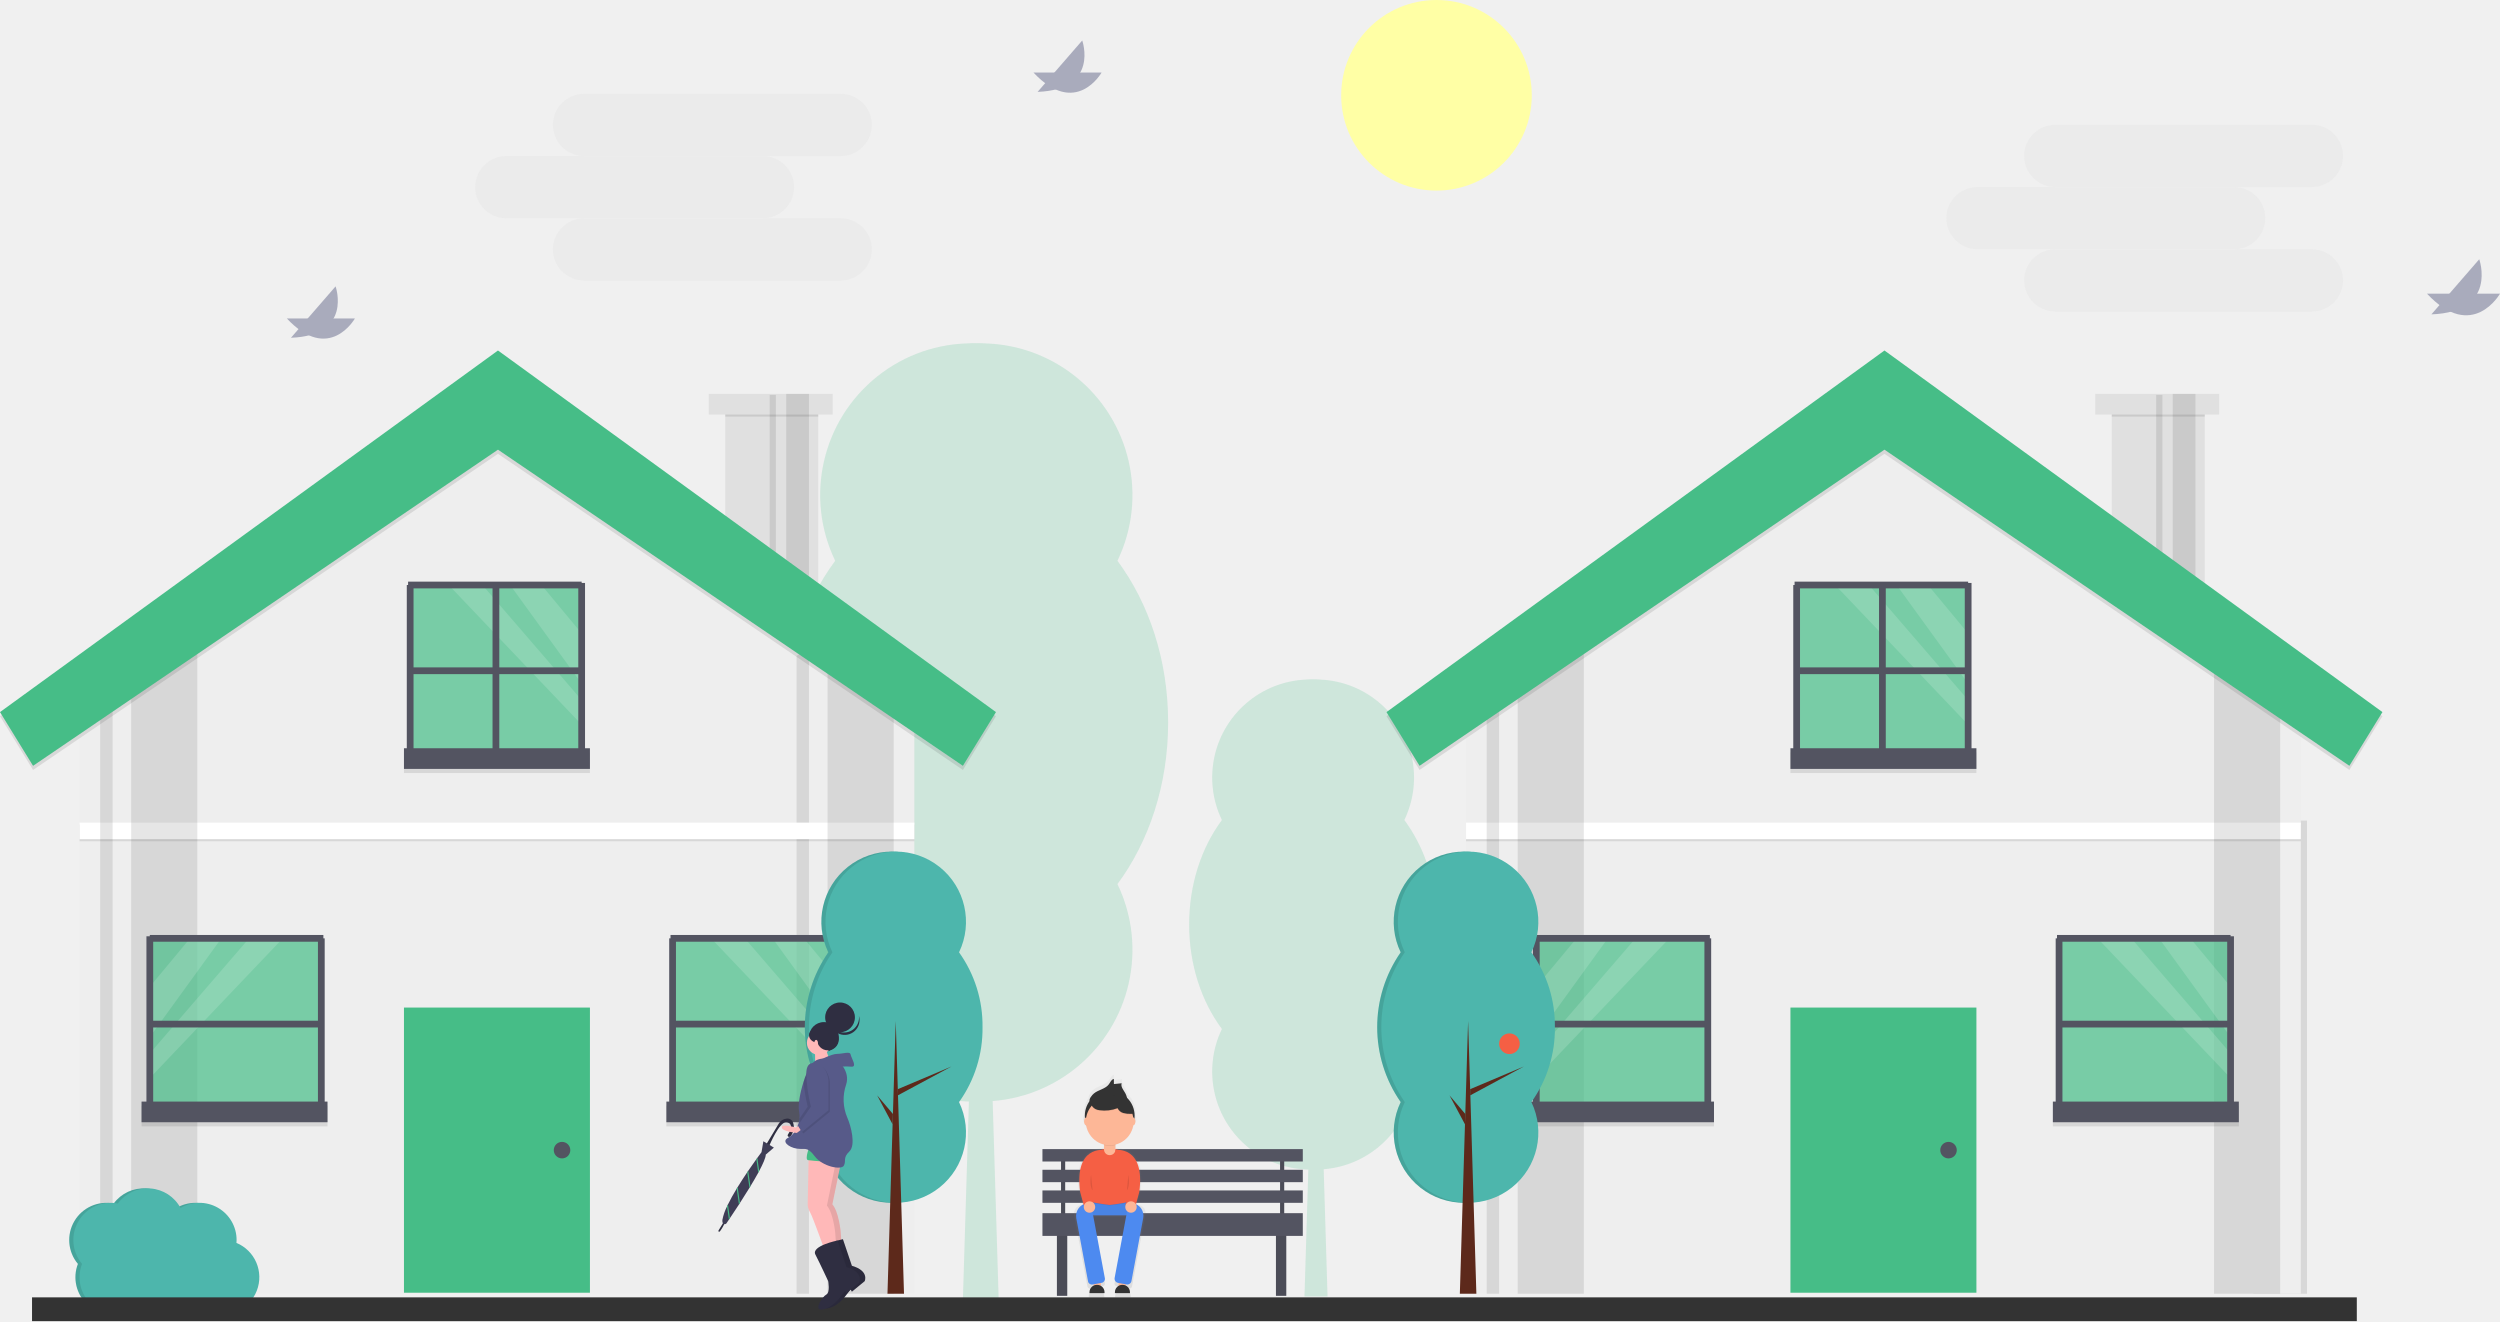
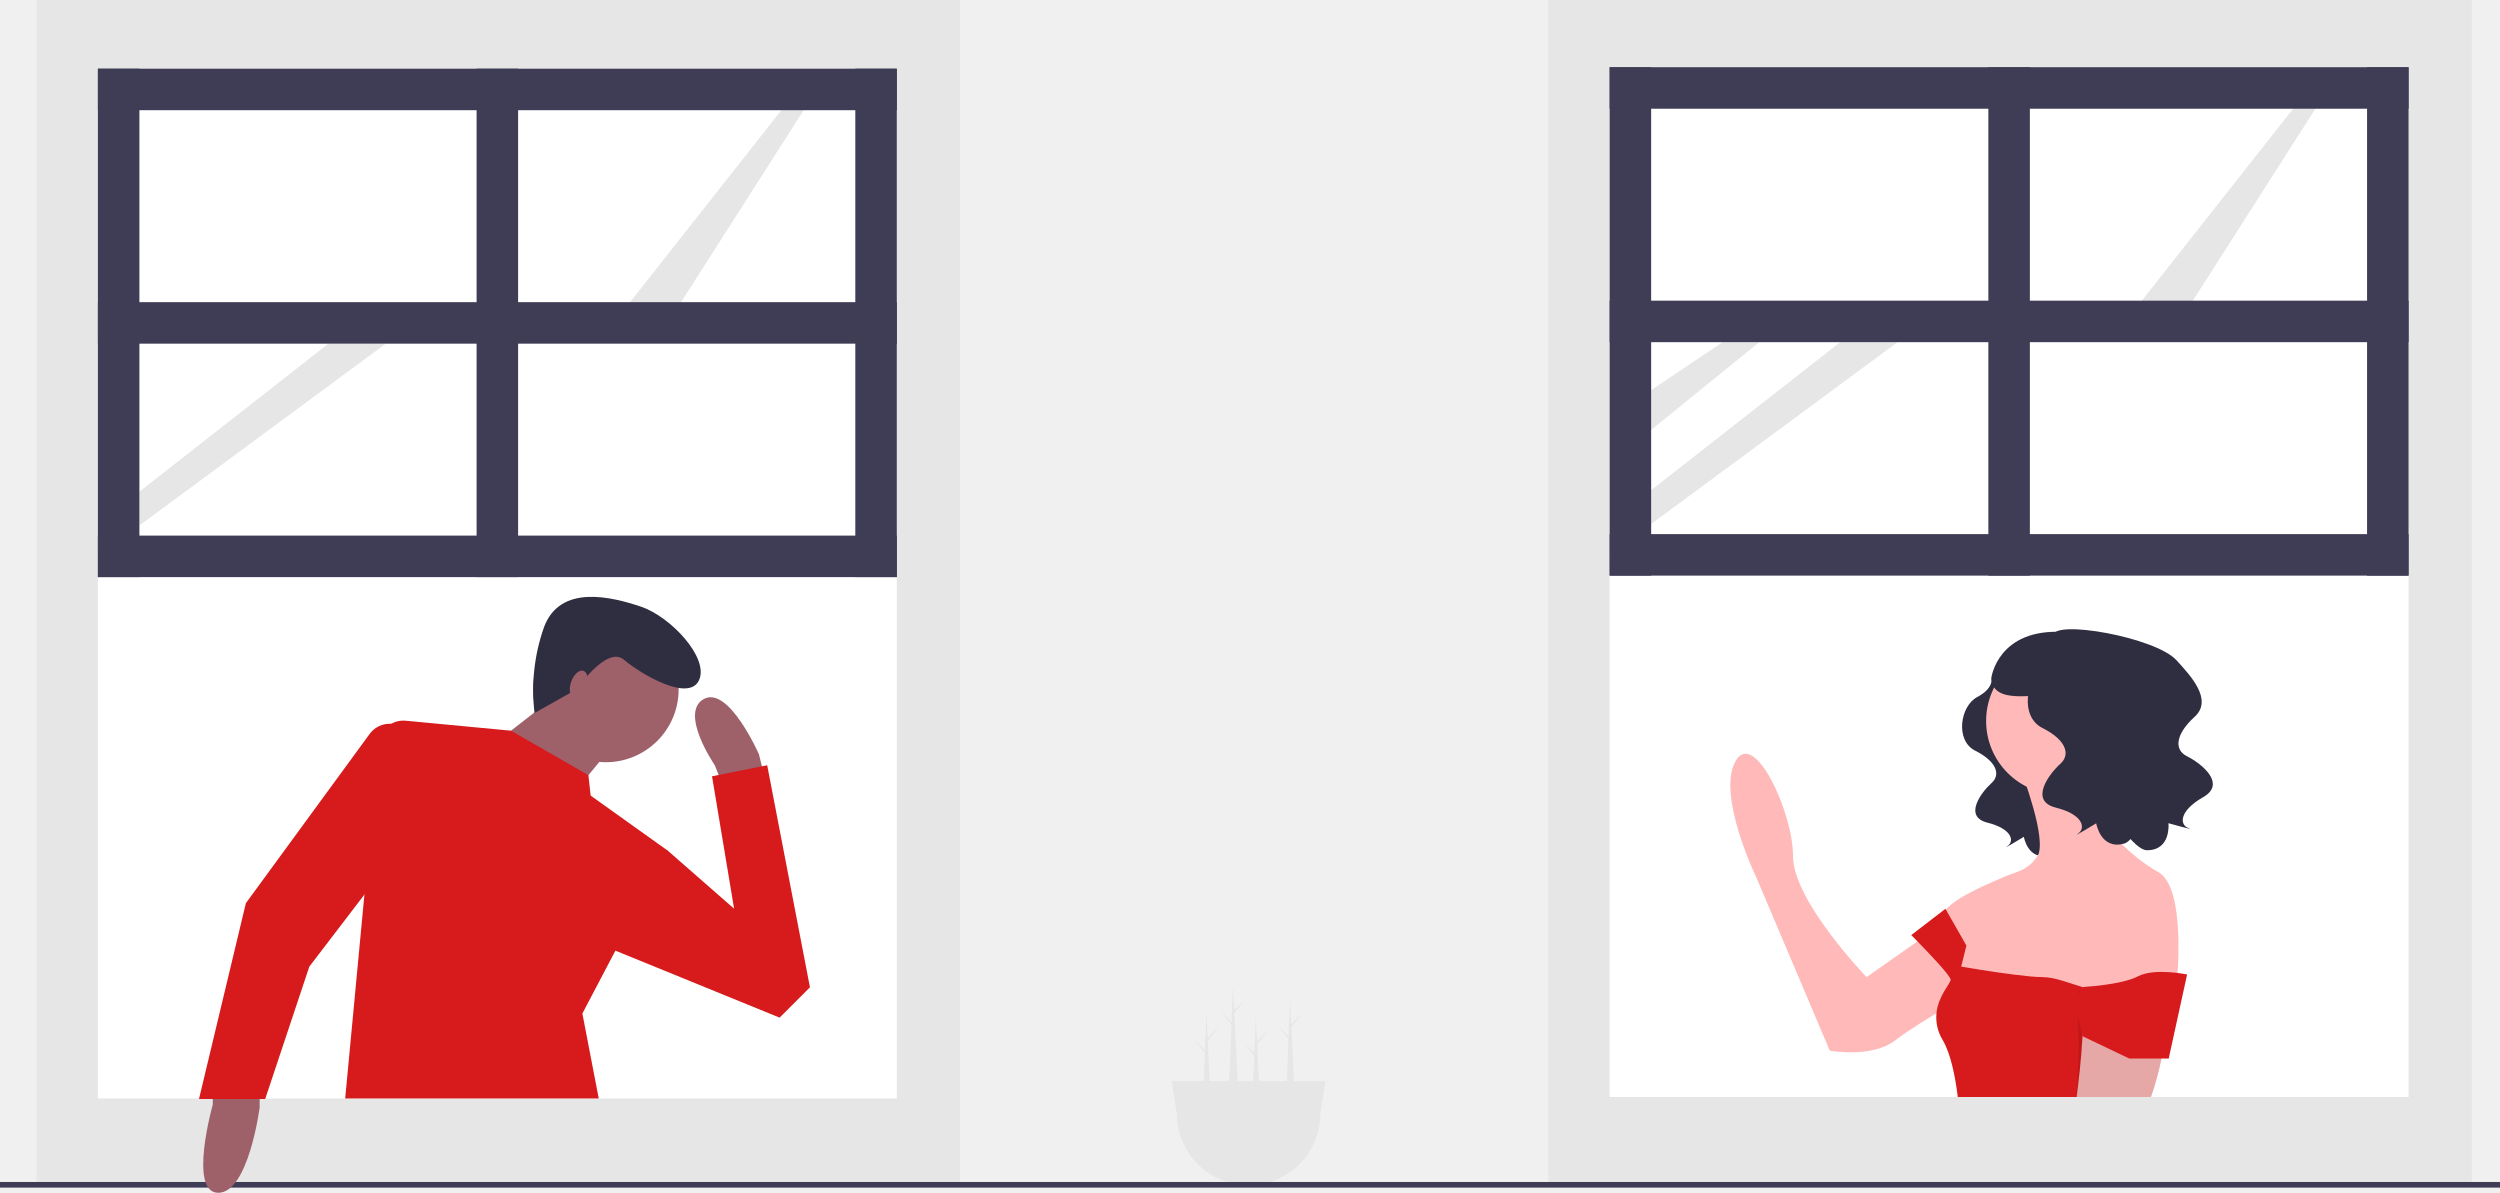
- <svg xmlns="http://www.w3.org/2000/svg" id="bb76200d-cd07-483e-a421-0f3a49134860" data-name="Layer 1" width="740.856" height="391.51" viewBox="0 0 740.856 391.51">
-   <defs>
-     <linearGradient id="fd7346e0-ec75-4521-bfef-a70f45a1cb66" x1="558.452" y1="638.71" x2="558.452" y2="572.731" gradientUnits="userSpaceOnUse">
-       <stop offset="0" stop-color="gray" stop-opacity="0.25" />
-       <stop offset="0.535" stop-color="gray" stop-opacity="0.12" />
-       <stop offset="1" stop-color="gray" stop-opacity="0.1" />
-     </linearGradient>
-   </defs>
-   <g opacity="0.2">
-     <path d="M573.098,468.331c0-18.533-5.712-35.373-15.023-47.903a44.946,44.946,0,1,0-80.997,0c-9.311,12.53-15.023,29.37-15.023,47.903s5.712,35.373,15.023,47.903a44.946,44.946,0,1,0,80.997,0C567.386,503.704,573.098,486.864,573.098,468.331Z" transform="translate(-229.5718 -254.245)" fill="#46bd87" />
-     <path d="M573.098,468.331c0-18.533-5.712-35.373-15.023-47.903a44.946,44.946,0,1,0-80.997,0c-9.311,12.53-15.023,29.37-15.023,47.903s5.712,35.373,15.023,47.903a44.946,44.946,0,1,0,80.997,0C567.386,503.704,573.098,486.864,573.098,468.331Z" transform="translate(-229.5718 -254.245)" fill="#46bd87" opacity="0.1" />
-     <path d="M575.742,468.331c0-18.533-5.712-35.373-15.023-47.903a44.946,44.946,0,1,0-80.997,0c-9.311,12.53-15.023,29.37-15.023,47.903s5.712,35.373,15.023,47.903a44.946,44.946,0,1,0,80.997,0C570.03,503.704,575.742,486.864,575.742,468.331Z" transform="translate(-229.5718 -254.245)" fill="#46bd87" />
-     <polygon points="295.936 384.618 285.361 384.618 290.649 210.12 295.936 384.618" fill="#46bd87" />
-     <polygon points="291.97 253.731 326.341 239.203 291.97 257.71 291.97 253.731" fill="#46bd87" />
-     <polygon points="288.846 269.608 278.751 257.71 288.646 276.218 288.846 269.608" fill="#46bd87" />
-   </g>
-   <g opacity="0.2">
-     <path d="M653.739,528.216c0-11.978-3.692-22.863-9.71-30.961a29.05,29.05,0,1,0-52.351,0c-6.018,8.099-9.71,18.983-9.71,30.961s3.692,22.862,9.71,30.961a29.05,29.05,0,1,0,52.351,0C650.047,551.078,653.739,540.194,653.739,528.216Z" transform="translate(-229.5718 -254.245)" fill="#46bd87" />
-     <path d="M653.739,528.216c0-11.978-3.692-22.863-9.71-30.961a29.05,29.05,0,1,0-52.351,0c-6.018,8.099-9.71,18.983-9.71,30.961s3.692,22.862,9.71,30.961a29.05,29.05,0,1,0,52.351,0C650.047,551.078,653.739,540.194,653.739,528.216Z" transform="translate(-229.5718 -254.245)" fill="#46bd87" opacity="0.1" />
-     <path d="M655.448,528.216c0-11.978-3.692-22.863-9.71-30.961a29.05,29.05,0,1,0-52.351,0c-6.018,8.099-9.71,18.983-9.71,30.961s3.692,22.862,9.71,30.961a29.05,29.05,0,1,0,52.351,0C651.756,551.078,655.448,540.194,655.448,528.216Z" transform="translate(-229.5718 -254.245)" fill="#46bd87" />
-     <polygon points="393.409 384.19 386.573 384.19 389.991 271.407 393.409 384.19" fill="#46bd87" />
-     <polygon points="390.845 299.595 413.06 290.205 390.845 302.166 390.845 299.595" fill="#46bd87" />
-     <polygon points="388.826 309.856 382.301 302.166 388.696 314.128 388.826 309.856" fill="#46bd87" />
-   </g>
-   <rect x="314.432" y="341.754" width="1.225" height="18.37" fill="#535461" />
-   <rect x="313.208" y="362.574" width="3.062" height="21.432" fill="#535461" />
-   <rect x="378.115" y="362.574" width="3.062" height="21.432" fill="#535461" />
-   <rect x="313.208" y="362.574" width="3.062" height="21.432" opacity="0.1" />
-   <rect x="378.115" y="362.574" width="3.062" height="21.432" opacity="0.1" />
-   <rect x="608.911" y="595.999" width="1.225" height="18.37" transform="translate(989.475 956.1237) rotate(-180)" fill="#535461" />
-   <rect x="314.432" y="341.754" width="1.225" height="18.37" opacity="0.1" />
-   <rect x="608.911" y="595.999" width="1.225" height="18.37" transform="translate(989.475 956.1237) rotate(-180)" opacity="0.1" />
-   <rect x="308.921" y="340.53" width="77.154" height="3.674" fill="#535461" />
-   <rect x="308.921" y="346.653" width="77.154" height="3.674" fill="#535461" />
-   <rect x="308.921" y="352.776" width="77.154" height="3.674" fill="#535461" />
-   <rect x="308.921" y="359.512" width="77.154" height="6.736" fill="#535461" />
-   <rect x="214.928" y="119.784" width="27.555" height="53.273" fill="#e0e0e0" />
-   <polygon points="270.957 201.531 270.957 383.393 23.575 383.393 23.575 201.531 44.394 188.733 63.989 176.682 147.572 125.295 270.957 201.531" fill="#eee" />
-   <polygon points="239.728 383.393 239.728 192.119 236.054 194.378 236.054 383.393 239.728 383.393" opacity="0.1" />
-   <rect x="119.711" y="298.585" width="55.11" height="84.502" fill="#46bd87" />
-   <circle cx="166.554" cy="340.836" r="2.449" fill="#535461" />
-   <rect x="214.928" y="120.397" width="27.555" height="3.062" opacity="0.1" />
-   <rect x="210.03" y="116.723" width="36.74" height="6.123" fill="#e0e0e0" />
-   <rect x="23.575" y="244.394" width="247.382" height="4.899" opacity="0.1" />
-   <rect x="23.575" y="243.781" width="247.382" height="4.899" fill="#fff" />
-   <rect x="232.992" y="116.723" width="6.736" height="56.334" opacity="0.1" />
-   <rect x="228.093" y="117.029" width="1.837" height="56.334" opacity="0.1" />
-   <polygon points="264.833 194.183 264.833 383.393 245.239 383.393 245.239 188.733 264.833 194.183" opacity="0.1" />
-   <polygon points="58.478 176.682 58.478 383.393 38.883 383.393 38.883 188.733 58.478 176.682" opacity="0.1" />
-   <polygon points="33.372 383.393 33.372 192.119 29.698 194.378 29.698 383.393 33.372 383.393" opacity="0.1" />
-   <polygon points="147.572 105.088 0 212.246 9.797 228.167 147.572 134.48 285.346 228.167 295.144 212.246 147.572 105.088" opacity="0.1" />
-   <polygon points="147.572 103.864 0 211.022 9.797 226.942 147.572 133.256 285.346 226.942 295.144 211.022 147.572 103.864" fill="#46bd87" />
-   <rect x="44.088" y="277.766" width="51.436" height="51.436" fill="#46bd87" opacity="0.7" />
-   <rect x="41.945" y="327.671" width="55.11" height="6.123" opacity="0.1" />
-   <rect x="41.945" y="326.446" width="55.11" height="6.123" fill="#535461" />
-   <polygon points="65.593 278.072 44.394 307.323 44.394 292.419 56.31 278.072 65.593 278.072" fill="#fff" opacity="0.15" />
-   <polygon points="83.804 278.072 44.394 319.478 44.394 312.173 73.804 278.072 83.804 278.072" fill="#fff" opacity="0.15" />
-   <line x1="44.088" y1="303.484" x2="95.524" y2="303.484" fill="none" stroke="#535461" stroke-miterlimit="10" stroke-width="2" />
-   <line x1="44.394" y1="278.072" x2="95.83" y2="278.072" fill="none" stroke="#535461" stroke-miterlimit="10" stroke-width="2" />
-   <line x1="95.218" y1="278.072" x2="95.218" y2="329.508" fill="none" stroke="#535461" stroke-miterlimit="10" stroke-width="2" />
-   <line x1="44.394" y1="277.46" x2="44.394" y2="328.895" fill="none" stroke="#535461" stroke-miterlimit="10" stroke-width="2" />
-   <rect x="428.579" y="532.011" width="51.436" height="51.436" transform="translate(679.023 861.2124) rotate(-180)" fill="#46bd87" opacity="0.7" />
-   <rect x="427.049" y="581.916" width="55.11" height="6.123" transform="translate(679.6353 915.7099) rotate(-180)" opacity="0.1" />
-   <rect x="427.049" y="580.691" width="55.11" height="6.123" transform="translate(679.6353 913.2606) rotate(-180)" fill="#535461" />
-   <polygon points="228.938 278.072 250.137 307.323 250.137 292.419 238.221 278.072 228.938 278.072" fill="#fff" opacity="0.15" />
-   <polygon points="210.728 278.072 250.137 319.478 250.137 312.173 220.727 278.072 210.728 278.072" fill="#fff" opacity="0.15" />
-   <line x1="250.444" y1="303.484" x2="199.008" y2="303.484" fill="none" stroke="#535461" stroke-miterlimit="10" stroke-width="2" />
-   <line x1="250.137" y1="278.072" x2="198.702" y2="278.072" fill="none" stroke="#535461" stroke-miterlimit="10" stroke-width="2" />
-   <line x1="199.314" y1="278.072" x2="199.314" y2="329.508" fill="none" stroke="#535461" stroke-miterlimit="10" stroke-width="2" />
-   <line x1="250.137" y1="277.46" x2="250.137" y2="328.895" fill="none" stroke="#535461" stroke-miterlimit="10" stroke-width="2" />
-   <rect x="350.813" y="427.302" width="51.436" height="51.436" transform="translate(523.4908 651.7951) rotate(-180)" fill="#46bd87" opacity="0.7" />
-   <rect x="349.283" y="477.207" width="55.11" height="6.123" transform="translate(524.1032 706.2926) rotate(-180)" opacity="0.1" />
-   <rect x="349.283" y="475.982" width="55.11" height="6.123" transform="translate(524.1032 703.8432) rotate(-180)" fill="#535461" />
-   <polygon points="151.172 173.363 172.371 202.614 172.371 187.71 160.455 173.363 151.172 173.363" fill="#fff" opacity="0.15" />
-   <polygon points="132.962 173.363 172.371 214.769 172.371 207.464 142.961 173.363 132.962 173.363" fill="#fff" opacity="0.15" />
-   <line x1="172.677" y1="198.775" x2="121.242" y2="198.775" fill="none" stroke="#535461" stroke-miterlimit="10" stroke-width="2" />
-   <line x1="172.371" y1="173.363" x2="120.935" y2="173.363" fill="none" stroke="#535461" stroke-miterlimit="10" stroke-width="2" />
-   <line x1="146.96" y1="173.057" x2="146.96" y2="224.493" fill="none" stroke="#535461" stroke-miterlimit="10" stroke-width="2" />
-   <line x1="121.548" y1="173.363" x2="121.548" y2="224.799" fill="none" stroke="#535461" stroke-miterlimit="10" stroke-width="2" />
-   <line x1="172.371" y1="172.751" x2="172.371" y2="224.187" fill="none" stroke="#535461" stroke-miterlimit="10" stroke-width="2" />
-   <rect x="667.747" y="243.169" width="15.921" height="140.224" opacity="0.1" />
-   <rect x="625.803" y="119.784" width="27.555" height="53.273" fill="#e0e0e0" />
-   <polygon points="681.831 201.531 681.831 383.393 434.449 383.393 434.449 201.531 455.268 188.733 474.863 176.682 558.446 125.295 681.831 201.531" fill="#eee" />
-   <rect x="530.585" y="298.585" width="55.11" height="84.502" fill="#46bd87" />
-   <circle cx="577.429" cy="340.836" r="2.449" fill="#535461" />
-   <rect x="625.803" y="120.397" width="27.555" height="3.062" opacity="0.1" />
-   <rect x="620.904" y="116.723" width="36.74" height="6.123" fill="#e0e0e0" />
-   <rect x="434.449" y="244.394" width="247.382" height="4.899" opacity="0.1" />
-   <rect x="434.449" y="243.781" width="247.382" height="4.899" fill="#fff" />
-   <rect x="643.866" y="116.723" width="6.736" height="56.334" opacity="0.1" />
-   <rect x="638.968" y="117.029" width="1.837" height="56.334" opacity="0.1" />
-   <polygon points="675.708 194.183 675.708 383.393 656.113 383.393 656.113 188.733 675.708 194.183" opacity="0.1" />
-   <polygon points="469.352 176.682 469.352 383.393 449.757 383.393 449.757 188.733 469.352 176.682" opacity="0.1" />
-   <polygon points="444.246 383.393 444.246 192.119 440.572 194.378 440.572 383.393 444.246 383.393" opacity="0.1" />
-   <polygon points="558.446 105.088 410.874 212.246 420.672 228.167 558.446 134.48 696.221 228.167 706.018 212.246 558.446 105.088" opacity="0.1" />
-   <polygon points="558.446 103.864 410.874 211.022 420.672 226.942 558.446 133.256 696.221 226.942 706.018 211.022 558.446 103.864" fill="#46bd87" />
-   <rect x="454.962" y="277.766" width="51.436" height="51.436" fill="#46bd87" opacity="0.7" />
-   <rect x="452.819" y="327.671" width="55.11" height="6.123" opacity="0.1" />
-   <rect x="452.819" y="326.446" width="55.11" height="6.123" fill="#535461" />
-   <polygon points="476.467 278.072 455.268 307.323 455.268 292.419 467.184 278.072 476.467 278.072" fill="#fff" opacity="0.15" />
-   <polygon points="494.678 278.072 455.268 319.478 455.268 312.173 484.679 278.072 494.678 278.072" fill="#fff" opacity="0.15" />
-   <line x1="454.962" y1="303.484" x2="506.398" y2="303.484" fill="none" stroke="#535461" stroke-miterlimit="10" stroke-width="2" />
-   <line x1="455.268" y1="278.072" x2="506.704" y2="278.072" fill="none" stroke="#535461" stroke-miterlimit="10" stroke-width="2" />
-   <line x1="506.092" y1="278.072" x2="506.092" y2="329.508" fill="none" stroke="#535461" stroke-miterlimit="10" stroke-width="2" />
-   <line x1="455.268" y1="277.46" x2="455.268" y2="328.895" fill="none" stroke="#535461" stroke-miterlimit="10" stroke-width="2" />
-   <rect x="839.454" y="532.011" width="51.436" height="51.436" transform="translate(1500.772 861.2124) rotate(-180)" fill="#46bd87" opacity="0.7" />
-   <rect x="837.923" y="581.916" width="55.11" height="6.123" transform="translate(1501.384 915.7099) rotate(-180)" opacity="0.1" />
-   <rect x="837.923" y="580.691" width="55.11" height="6.123" transform="translate(1501.384 913.2606) rotate(-180)" fill="#535461" />
-   <polygon points="639.813 278.072 661.012 307.323 661.012 292.419 649.096 278.072 639.813 278.072" fill="#fff" opacity="0.15" />
-   <polygon points="621.602 278.072 661.012 319.478 661.012 312.173 631.601 278.072 621.602 278.072" fill="#fff" opacity="0.15" />
-   <line x1="661.318" y1="303.484" x2="609.882" y2="303.484" fill="none" stroke="#535461" stroke-miterlimit="10" stroke-width="2" />
-   <line x1="661.012" y1="278.072" x2="609.576" y2="278.072" fill="none" stroke="#535461" stroke-miterlimit="10" stroke-width="2" />
-   <line x1="610.188" y1="278.072" x2="610.188" y2="329.508" fill="none" stroke="#535461" stroke-miterlimit="10" stroke-width="2" />
-   <line x1="661.012" y1="277.46" x2="661.012" y2="328.895" fill="none" stroke="#535461" stroke-miterlimit="10" stroke-width="2" />
-   <rect x="761.688" y="427.302" width="51.436" height="51.436" transform="translate(1345.24 651.7951) rotate(-180)" fill="#46bd87" opacity="0.7" />
-   <rect x="760.157" y="477.207" width="55.11" height="6.123" transform="translate(1345.852 706.2926) rotate(-180)" opacity="0.1" />
-   <rect x="760.157" y="475.982" width="55.11" height="6.123" transform="translate(1345.852 703.8432) rotate(-180)" fill="#535461" />
-   <polygon points="562.047 173.363 583.246 202.614 583.246 187.71 571.33 173.363 562.047 173.363" fill="#fff" opacity="0.15" />
-   <polygon points="543.836 173.363 583.246 214.769 583.246 207.464 553.835 173.363 543.836 173.363" fill="#fff" opacity="0.15" />
-   <line x1="583.552" y1="198.775" x2="532.116" y2="198.775" fill="none" stroke="#535461" stroke-miterlimit="10" stroke-width="2" />
-   <line x1="583.246" y1="173.363" x2="531.81" y2="173.363" fill="none" stroke="#535461" stroke-miterlimit="10" stroke-width="2" />
-   <line x1="557.834" y1="173.057" x2="557.834" y2="224.493" fill="none" stroke="#535461" stroke-miterlimit="10" stroke-width="2" />
-   <line x1="532.422" y1="173.363" x2="532.422" y2="224.799" fill="none" stroke="#535461" stroke-miterlimit="10" stroke-width="2" />
-   <line x1="583.246" y1="172.751" x2="583.246" y2="224.187" fill="none" stroke="#535461" stroke-miterlimit="10" stroke-width="2" />
-   <path d="M519.511,558.647a37.295,37.295,0,0,0-6.959-22.189,20.819,20.819,0,1,0-37.518,0,38.855,38.855,0,0,0,0,44.378,20.819,20.819,0,1,0,37.518,0A37.296,37.296,0,0,0,519.511,558.647Z" transform="translate(-229.5718 -254.245)" fill="#4db6ac" />
-   <path d="M519.511,558.647a37.295,37.295,0,0,0-6.959-22.189,20.819,20.819,0,1,0-37.518,0,38.855,38.855,0,0,0,0,44.378,20.819,20.819,0,1,0,37.518,0A37.296,37.296,0,0,0,519.511,558.647Z" transform="translate(-229.5718 -254.245)" opacity="0.1" />
-   <path d="M520.735,558.647a37.295,37.295,0,0,0-6.959-22.189,20.819,20.819,0,1,0-37.518,0,38.855,38.855,0,0,0,0,44.378,20.819,20.819,0,1,0,37.518,0A37.296,37.296,0,0,0,520.735,558.647Z" transform="translate(-229.5718 -254.245)" fill="#4db6ac" />
-   <polygon points="267.895 383.393 262.996 383.393 265.446 302.565 267.895 383.393" fill="#5d291b" />
-   <polygon points="266.058 322.766 281.979 316.036 266.058 324.609 266.058 322.766" fill="#5d291b" />
-   <polygon points="264.611 330.12 259.935 324.609 264.518 333.182 264.611 330.12" fill="#5d291b" />
-   <path d="M689.126,558.647a37.296,37.296,0,0,0-6.959-22.189,20.819,20.819,0,1,0-37.518,0,38.855,38.855,0,0,0,0,44.378,20.819,20.819,0,1,0,37.518,0A37.296,37.296,0,0,0,689.126,558.647Z" transform="translate(-229.5718 -254.245)" fill="#4db6ac" />
-   <path d="M689.126,558.647a37.296,37.296,0,0,0-6.959-22.189,20.819,20.819,0,1,0-37.518,0,38.855,38.855,0,0,0,0,44.378,20.819,20.819,0,1,0,37.518,0A37.296,37.296,0,0,0,689.126,558.647Z" transform="translate(-229.5718 -254.245)" opacity="0.1" />
-   <path d="M690.351,558.647a37.295,37.295,0,0,0-6.959-22.189,20.819,20.819,0,1,0-37.518,0,38.855,38.855,0,0,0,0,44.378,20.819,20.819,0,1,0,37.518,0A37.296,37.296,0,0,0,690.351,558.647Z" transform="translate(-229.5718 -254.245)" fill="#4db6ac" />
-   <polygon points="437.511 383.393 432.612 383.393 435.061 302.565 437.511 383.393" fill="#5d291b" />
-   <polygon points="435.674 322.766 451.594 316.036 435.674 324.609 435.674 322.766" fill="#5d291b" />
-   <polygon points="434.226 330.12 429.55 324.609 434.134 333.182 434.226 330.12" fill="#5d291b" />
-   <g opacity="0.7">
-     <path d="M567.048,611.309l-.505-.094.994-3.667c1.567-11.75-4.352-12.934-6.571-12.973a7.298,7.298,0,0,0-.78-.237v-1.385a7.357,7.357,0,0,0,5.495-5.941l.019.002c.353,0,.639-.537.639-1.199a1.664,1.664,0,0,0-.278-.989q.038-.38.038-.769a7.646,7.646,0,0,0-2.364-5.536,4.928,4.928,0,0,0-.542-1.46c-.545-.96-1.451-1.96-1.082-3l-2.393.246-.022-1.577c-.747.134-1.06.999-1.503,1.616-1.065,1.482-3.204,1.688-4.618,2.843-.481.392-1.563,1.587-1.358,2.369a7.634,7.634,0,0,0-1.459,4.499q0,.389.038.769a1.664,1.664,0,0,0-.278.989c0,.662.286,1.199.639,1.199l.012-.001a7.373,7.373,0,0,0,5.501,5.941v1.385a7.298,7.298,0,0,0-.78.237c-2.219.04-8.138,1.223-6.571,12.973l.994,3.667-.237.044A2.727,2.727,0,0,0,547.898,614.44l3.923,21.014a.826.826,0,0,0,.963.66l.692-.129v.409a2.295,2.295,0,0,0-1.278,2.057v.26h4.634v-.26a2.294,2.294,0,0,0-1.119-1.969v-.914l.632-.118a.826.826,0,0,0,.66-.963l-3.686-19.747h10.222l-3.686,19.747a.826.826,0,0,0,.66.963l.632.118v.914a2.294,2.294,0,0,0-1.119,1.969v.26h4.634v-.26a2.295,2.295,0,0,0-1.278-2.057v-.409l.692.129a.826.826,0,0,0,.963-.66l3.973-21.282A2.454,2.454,0,0,0,567.048,611.309Z" transform="translate(-229.5718 -254.245)" fill="url(#fd7346e0-ec75-4521-bfef-a70f45a1cb66)" />
-   </g>
-   <rect x="324.092" y="379.064" width="2.153" height="2.921" fill="#fdb797" />
-   <rect x="331.472" y="379.064" width="2.153" height="2.921" fill="#fdb797" />
-   <rect x="321.786" y="355.079" width="14.145" height="5.074" fill="#4d8af0" />
-   <g opacity="0.05">
-     <rect x="321.786" y="355.079" width="14.145" height="5.074" />
-   </g>
-   <path d="M551.357,610.247a54.019,54.019,0,0,0,7.073,1.23,54.019,54.019,0,0,0,7.073-1.23v-.769H551.357Z" transform="translate(-229.5718 -254.245)" opacity="0.1" />
-   <path d="M565.503,610.093a54.019,54.019,0,0,1-7.073,1.23,54.019,54.019,0,0,1-7.073-1.23v-8.456a7.073,7.073,0,0,1,7.073-7.073h0a7.073,7.073,0,0,1,7.073,7.073Z" transform="translate(-229.5718 -254.245)" fill="#f55f44" />
-   <path d="M327.167,336.782h3.383a0,0,0,0,1,0,0v3.875a1.66,1.66,0,0,1-1.66,1.66H328.827a1.66,1.66,0,0,1-1.66-1.66v-3.875A0,0,0,0,1,327.167,336.782Z" fill="#fdb797" />
-   <path d="M556.067,634.39l-2.712.506a1.157,1.157,0,0,1-1.35-.925l-3.487-18.683a3.823,3.823,0,0,1,3.056-4.459l.092-.017a1.157,1.157,0,0,1,1.35.925l3.976,21.303A1.157,1.157,0,0,1,556.067,634.39Z" transform="translate(-229.5718 -254.245)" fill="#4d8af0" />
-   <path d="M560.887,634.408l2.523.471a1.254,1.254,0,0,0,1.462-1.002l3.487-18.683a3.727,3.727,0,0,0-2.979-4.347l-.092-.017a1.254,1.254,0,0,0-1.462,1.002l-3.941,21.113A1.254,1.254,0,0,0,560.887,634.408Z" transform="translate(-229.5718 -254.245)" fill="#4d8af0" />
-   <path d="M556.739,593.59a7.077,7.077,0,0,0,3.383,0v-2.409h-3.383Z" transform="translate(-229.5718 -254.245)" opacity="0.1" />
-   <circle cx="328.858" cy="330.632" r="7.38" fill="#333" />
-   <circle cx="328.858" cy="332.324" r="7.073" fill="#fdb797" />
-   <path d="M553.76,578.269c1.361-1.111,3.418-1.309,4.444-2.735.426-.593.727-1.425,1.446-1.554l.021,1.517,2.302-.237c-.355,1.0.517,1.963,1.041,2.887a4.748,4.748,0,0,1,.614,2.235c-.799.48-1.791-.044-2.68-.323a9.88,9.88,0,0,0-2.691-.325,5.592,5.592,0,0,0-1.389.076,7.009,7.009,0,0,0-1.146.422c-.612.256-2.546,1.224-3.115.6C551.961,580.123,553.235,578.698,553.76,578.269Z" transform="translate(-229.5718 -254.245)" fill="#333" />
-   <path d="M554.145,583.022a3.243,3.243,0,0,0,1.251.377,11.019,11.019,0,0,0,5.368-.603,2.623,2.623,0,0,0,1.692,1.43,7.767,7.767,0,0,0,2.267.253.84.84,0,0,0,.488-.093c.34-.23.176-.756-.022-1.115l-.985-1.786a5.298,5.298,0,0,0-1.042-1.466,4.325,4.325,0,0,0-2.056-.883,11.596,11.596,0,0,0-5.278.176C553.985,579.809,551.62,581.494,554.145,583.022Z" transform="translate(-229.5718 -254.245)" opacity="0.1" />
-   <path d="M554.145,582.868a3.243,3.243,0,0,0,1.251.377,11.018,11.018,0,0,0,5.368-.603,2.623,2.623,0,0,0,1.692,1.43,7.767,7.767,0,0,0,2.267.253.84.84,0,0,0,.488-.093c.34-.23.176-.756-.022-1.115l-.985-1.786a5.298,5.298,0,0,0-1.042-1.466,4.325,4.325,0,0,0-2.056-.883,11.596,11.596,0,0,0-5.278.176C553.985,579.656,551.62,581.34,554.145,582.868Z" transform="translate(-229.5718 -254.245)" fill="#333" />
-   <ellipse cx="335.854" cy="332.324" rx="0.615" ry="1.153" fill="#fdb797" />
-   <ellipse cx="321.862" cy="332.324" rx="0.615" ry="1.153" fill="#fdb797" />
-   <path d="M556.767,595.035s-8.946-1.393-7.101,12.444l1.076,3.966,3.076-.123s-1.999-4.613-.769-7.688S556.767,595.035,556.767,595.035Z" transform="translate(-229.5718 -254.245)" fill="#f55f44" />
-   <path d="M560.093,595.035s8.946-1.393,7.101,12.444l-1.076,3.966-3.076-.123s1.999-4.613.769-7.688S560.093,595.035,560.093,595.035Z" transform="translate(-229.5718 -254.245)" fill="#f55f44" />
-   <circle cx="322.862" cy="357.693" r="1.691" fill="#fdb797" />
-   <circle cx="335.162" cy="357.693" r="1.691" fill="#fdb797" />
-   <path d="M325.05,380.756h.082a2.188,2.188,0,0,1,2.188,2.188v.272a0,0,0,0,1,0,0h-4.459a0,0,0,0,1,0,0V382.944A2.188,2.188,0,0,1,325.05,380.756Z" fill="#333" />
-   <path d="M332.584,380.756h.082a2.188,2.188,0,0,1,2.188,2.188v.272a0,0,0,0,1,0,0h-4.459a0,0,0,0,1,0,0V382.944A2.188,2.188,0,0,1,332.584,380.756Z" fill="#333" />
-   <path d="M552.895,602.405s-.615,3.229.461,4.613" transform="translate(-229.5718 -254.245)" opacity="0.1" />
-   <path d="M563.965,602.405s.615,3.229-.461,4.613" transform="translate(-229.5718 -254.245)" opacity="0.1" />
-   <circle cx="447.308" cy="309.301" r="3.062" fill="#f55f44" />
-   <path d="M298.416,622.566c.021-.281.043-.562.043-.849a11.006,11.006,0,0,0-16.613-9.487,11.008,11.008,0,0,0-18.588-1.322,11.018,11.018,0,0,0-10.597,17.886,11.004,11.004,0,0,0,14.875,13.955,10.957,10.957,0,0,0,11.94-1.811,10.937,10.937,0,0,0,11.022,2.183,11.017,11.017,0,0,0,7.917-20.554Z" transform="translate(-229.5718 -254.245)" fill="#4db6ac" />
-   <path d="M298.416,622.566c.021-.281.043-.562.043-.849a11.006,11.006,0,0,0-16.613-9.487,11.008,11.008,0,0,0-18.588-1.322,11.018,11.018,0,0,0-10.597,17.886,11.004,11.004,0,0,0,14.875,13.955,10.957,10.957,0,0,0,11.94-1.811,10.937,10.937,0,0,0,11.022,2.183,11.017,11.017,0,0,0,7.917-20.554Z" transform="translate(-229.5718 -254.245)" opacity="0.1" />
-   <path d="M299.641,622.566c.021-.281.043-.562.043-.849a11.006,11.006,0,0,0-16.613-9.487,11.008,11.008,0,0,0-18.588-1.322,11.018,11.018,0,0,0-10.597,17.886A11.004,11.004,0,0,0,268.761,642.749a10.957,10.957,0,0,0,11.94-1.811,10.937,10.937,0,0,0,11.022,2.183,11.017,11.017,0,0,0,7.917-20.554Z" transform="translate(-229.5718 -254.245)" fill="#4db6ac" />
-   <rect x="9.491" y="384.461" width="688.93" height="7.049" fill="#333" />
-   <circle cx="425.69" cy="28.241" r="28.241" fill="#ffffa5" />
-   <g opacity="0.3">
-     <rect x="599.829" y="36.985" width="94.52" height="18.443" rx="9.221" fill="#e0e0e0" />
-     <rect x="576.775" y="55.428" width="94.52" height="18.443" rx="9.221" fill="#e0e0e0" />
-     <rect x="599.829" y="73.871" width="94.52" height="18.443" rx="9.221" fill="#e0e0e0" />
-   </g>
-   <g opacity="0.3">
-     <rect x="163.849" y="27.8" width="94.52" height="18.443" rx="9.221" fill="#e0e0e0" />
-     <rect x="140.796" y="46.243" width="94.52" height="18.443" rx="9.221" fill="#e0e0e0" />
-     <rect x="163.849" y="64.686" width="94.52" height="18.443" rx="9.221" fill="#e0e0e0" />
-   </g>
-   <g opacity="0.3">
-     <path d="M314.576,348.618h20.172S327.147,362.066,314.576,348.618Z" transform="translate(-229.5718 -254.245)" fill="#030b44" />
-     <path d="M315.794,354.34l13.224-15.233S334.19,353.663,315.794,354.34Z" transform="translate(-229.5718 -254.245)" fill="#030b44" />
-   </g>
-   <g opacity="0.3">
-     <path d="M535.84,275.75h20.172S548.411,289.198,535.84,275.75Z" transform="translate(-229.5718 -254.245)" fill="#030b44" />
-     <path d="M537.058,281.472l13.224-15.233S555.454,280.795,537.058,281.472Z" transform="translate(-229.5718 -254.245)" fill="#030b44" />
-   </g>
-   <g opacity="0.3">
-     <path d="M948.789,341.27h21.639S962.274,355.696,948.789,341.27Z" transform="translate(-229.5718 -254.245)" fill="#030b44" />
-     <path d="M950.095,347.408l14.186-16.34S969.829,346.682,950.095,347.408Z" transform="translate(-229.5718 -254.245)" fill="#030b44" />
-   </g>
-   <path d="M443.959,616.499l-1.477,2.414s-.071.611.421.241a11.437,11.437,0,0,0,1.447-2.524Z" transform="translate(-229.5718 -254.245)" fill="#2f2e41" />
-   <path d="M456.638,593.403l3.716-6.199a2.995,2.995,0,0,1,2.306-1.467,1.756,1.756,0,0,1,1.944,1.241,4.132,4.132,0,0,1-.887,4.148s-.772.209-.731-.512l.884-1.542s.734-2.094-1.32-2.247-4.991,6.919-4.991,6.919Z" transform="translate(-229.5718 -254.245)" fill="#2f2e41" />
-   <path d="M458.902,594.328l-2.398,2.072c-.004.888-.789,2.683-1.951,4.857q-.133.251-.273.508c-.691,1.265-1.493,2.638-2.332,4.025q-.138.229-.279.459c-.94,1.539-1.916,3.081-2.828,4.494-.095.148-.189.293-.282.439-1.052,1.621-2.001,3.047-2.686,4.066-.101.151-.197.291-.285.424-.511.757-.816,1.2-.816,1.2a1.071,1.071,0,0,1-.607.163.482.482,0,0,1-.377-.254,1.993,1.993,0,0,1-.147-1.023,15.696,15.696,0,0,1,1.385-4.024c.085-.184.174-.371.265-.559.728-1.492,1.632-3.097,2.597-4.688l.28-.46c.937-1.526,1.918-3.028,2.842-4.396.097-.141.192-.28.285-.42.908-1.332,1.746-2.519,2.416-3.448.101-.14.196-.272.288-.399.765-1.055,1.245-1.689,1.245-1.689l.545-3.227,1.045.63.804.485Z" transform="translate(-229.5718 -254.245)" fill="#3f3d56" />
-   <path d="M445.289,611.174l.582,4.073c-.101.151-.197.291-.285.424l-.562-3.939C445.109,611.549,445.198,611.363,445.289,611.174Z" transform="translate(-229.5718 -254.245)" fill="#46bd87" />
-   <path d="M448.166,606.027l.673,4.716c-.095.148-.189.293-.282.439l-.671-4.695Z" transform="translate(-229.5718 -254.245)" fill="#46bd87" />
-   <path d="M451.293,601.212l.654,4.578q-.138.229-.279.459l-.66-4.618C451.105,601.49,451.2,601.351,451.293,601.212Z" transform="translate(-229.5718 -254.245)" fill="#46bd87" />
-   <path d="M453.997,597.365l.555,3.892q-.133.251-.273.508l-.57-4C453.809,597.624,453.905,597.492,453.997,597.365Z" transform="translate(-229.5718 -254.245)" fill="#46bd87" />
-   <circle cx="244.162" cy="307.296" r="4.409" fill="#2f2e41" />
-   <path d="M470.97,564.512s.379,4.364,0,5.502,4.933-.569,4.933-.569-2.087-4.933-1.708-5.407S470.97,564.512,470.97,564.512Z" transform="translate(-229.5718 -254.245)" fill="#ffb8b8" />
-   <path d="M470.828,596.433l-.285,13.945a4.325,4.325,0,0,0,.664,2.656c.854,1.423,4.648,12.142,4.648,12.142l3.13-1.708-.285-4.269s-.569-5.881-2.466-8.063l2.751-13.375Z" transform="translate(-229.5718 -254.245)" fill="#ffb8b8" />
-   <path d="M470.828,596.433l-.285,13.945a4.325,4.325,0,0,0,.664,2.656c.854,1.423,4.648,12.142,4.648,12.142l3.13-1.708-.285-4.269s-.569-5.881-2.466-8.063l2.751-13.375Z" transform="translate(-229.5718 -254.245)" opacity="0.1" />
-   <path d="M479.365,621.476s-7.873,1.613-6.545,4.174,3.794,7.873,3.794,7.873.664,3.32-.569,3.984-3.794,4.648-1.328,4.458,4.838-2.941,4.838-2.941l2.087-2.656.379.664,3.794-3.13s1.423-3.036-3.794-4.553Z" transform="translate(-229.5718 -254.245)" fill="#2f2e41" />
-   <path d="M479.365,621.476s-7.873,1.613-6.545,4.174,3.794,7.873,3.794,7.873.664,3.32-.569,3.984-3.794,4.648-1.328,4.458,4.838-2.941,4.838-2.941l2.087-2.656.379.664,3.794-3.13s1.423-3.036-3.794-4.553Z" transform="translate(-229.5718 -254.245)" opacity="0.1" />
-   <path d="M469.215,596.812l-.285,13.945a4.325,4.325,0,0,0,.664,2.656c.854,1.423,4.648,12.142,4.648,12.142l3.13-1.708-.285-4.269s-.569-5.881-2.466-8.063l2.751-13.375Z" transform="translate(-229.5718 -254.245)" fill="#ffb8b8" />
-   <path d="M477.753,621.855s-7.873,1.613-6.545,4.174,3.794,7.873,3.794,7.873.664,3.32-.569,3.984-3.794,4.648-1.328,4.458,4.838-2.941,4.838-2.941l2.087-2.656.379.664,3.794-3.13s1.423-3.036-3.794-4.553Z" transform="translate(-229.5718 -254.245)" fill="#2f2e41" />
-   <circle cx="242.726" cy="309.033" r="3.605" fill="#ffb8b8" />
-   <path d="M471.871,568.733s3.984-2.182,5.787-2.182,3.794-.854,3.984.19,2.087,3.794.19,3.605-3.415.095-4.364,0S471.871,568.733,471.871,568.733Z" transform="translate(-229.5718 -254.245)" fill="#575a89" />
-   <path d="M469.595,593.587s-1.708,4.269-.569,4.458a62.963,62.963,0,0,0,7.873.474C477.184,598.33,478.132,593.397,469.595,593.587Z" transform="translate(-229.5718 -254.245)" fill="#46bd87" />
-   <path d="M481.263,595.484c-1.992,1.897-.854,2.751-1.613,4.174s-6.356.285-8.632-2.751-2.846-1.897-5.312-2.277-4.648-2.182-2.561-3.225a6.042,6.042,0,0,0,2.475-2.713,8.381,8.381,0,0,0,.855-2.934,7.164,7.164,0,0,0-.104-2.132c-.379-1.843.264-5.483,1.309-8.724a18.329,18.329,0,0,1,2.603-5.502c.055-.068.111-.132.167-.193,2.277-2.466,7.399-.664,7.399-.664s3.794,3.13,2.466,7.115a13.651,13.651,0,0,0,.379,9.866C481.737,587.895,483.255,593.587,481.263,595.484Z" transform="translate(-229.5718 -254.245)" fill="#575a89" />
-   <path d="M466.464,587.705l-1.043.664s-4.269-1.233-4.174,0,4.458,1.613,4.458,1.613l1.518-1.138Z" transform="translate(-229.5718 -254.245)" fill="#ffb8b8" />
-   <path d="M471.587,569.871s-2.749-1.109-2.703,3.24a48.427,48.427,0,0,0,1.375,9.566l-3.881,5.615,1.225,1.879,7.873-6.451v-8.917S475.097,570.251,471.587,569.871Z" transform="translate(-229.5718 -254.245)" opacity="0.1" />
-   <path d="M474.148,574.33v8.917l-7.257,5.929-.474-1.043c.444-.882-.044-1.332.057-2.374l2.457-3.554a53.52,53.52,0,0,1-1.252-7.301,18.329,18.329,0,0,1,2.603-5.502C473.77,569.796,474.148,574.33,474.148,574.33Z" transform="translate(-229.5718 -254.245)" opacity="0.1" />
-   <path d="M471.207,569.397s-2.749-1.109-2.703,3.24a48.427,48.427,0,0,0,1.375,9.566L465.998,587.818l1.225,1.879,7.873-6.451v-8.917S474.717,569.777,471.207,569.397Z" transform="translate(-229.5718 -254.245)" fill="#575a89" />
-   <circle cx="248.938" cy="301.49" r="4.409" fill="#2f2e41" />
-   <path d="M482.313,559.386a4.41,4.41,0,0,1-6.809-2.315,4.41,4.41,0,1,0,8.601-1.808A4.408,4.408,0,0,1,482.313,559.386Z" transform="translate(-229.5718 -254.245)" fill="#2f2e41" />
-   <circle cx="245.337" cy="308.031" r="3.234" fill="#2f2e41" />
-   <ellipse cx="242.618" cy="306.818" rx="2.866" ry="2.241" fill="#2f2e41" />
-   <ellipse cx="241.854" cy="309.115" rx="0.544" ry="0.962" fill="#ffb8b8" />
+ <svg xmlns="http://www.w3.org/2000/svg" id="f0b4e0b4-8ccd-46fa-8baa-3b2354185db9" data-name="Layer 1" width="888" height="423.679" viewBox="0 0 888 423.679">
+   <polygon points="442.753 354.387 438.401 358.848 437.98 350 437.459 363.064 433.449 358.952 437.423 363.966 436.107 397 440.216 397 438.447 359.819 442.753 354.387" fill="#e6e6e6" />
+   <polygon points="450.852 365.387 446.5 369.848 446.079 361 445.558 374.064 441.547 369.952 445.522 374.966 444.206 408 448.314 408 446.546 370.819 450.852 365.387" fill="#e6e6e6" />
+   <polygon points="463 359.387 458.648 363.848 458.227 355 457.706 368.064 453.695 363.952 457.67 368.966 456.354 402 460.462 402 458.694 364.819 463 359.387" fill="#e6e6e6" />
+   <polygon points="433.305 364.387 428.952 368.848 428.531 360 428.011 373.064 424 368.952 427.975 373.966 426.658 407 430.767 407 428.998 369.819 433.305 364.387" fill="#e6e6e6" />
+   <rect x="13" width="328" height="420" fill="#e6e6e6" />
+   <rect x="34.772" y="25.326" width="283.775" height="179.663" fill="#fff" />
+   <rect x="34.77" y="197.62" width="283.78" height="192.56" fill="#fff" />
+   <rect x="169.289" y="24.404" width="14.742" height="180.584" fill="#3f3d56" />
+   <rect x="303.805" y="24.404" width="14.742" height="180.584" fill="#3f3d56" />
+   <rect x="34.772" y="190.247" width="283.775" height="14.742" fill="#3f3d56" />
+   <polygon points="74.876 122.067 49.514 139.115 49.514 153.219 87.935 122.067 74.876 122.067" fill="#fff" />
+   <polygon points="116.663 122.067 49.514 174.634 49.514 186.649 137.034 122.067 116.663 122.067" fill="#e6e6e6" />
+   <rect x="34.772" y="24.404" width="14.742" height="180.584" fill="#3f3d56" />
+   <polygon points="277.543 39.146 220.884 111.011 238.39 112.853 287.221 36.382 277.543 39.146" fill="#e6e6e6" />
+   <rect x="34.772" y="24.404" width="283.775" height="14.742" fill="#3f3d56" />
+   <rect x="34.772" y="107.326" width="283.775" height="14.742" fill="#3f3d56" />
+   <rect x="550" width="328" height="420" fill="#e6e6e6" />
+   <rect x="571.749" y="24.798" width="283.775" height="179.663" fill="#fff" />
+   <rect x="571.75" y="197.09" width="283.77" height="192.56" fill="#fff" />
+   <rect x="706.265" y="23.876" width="14.742" height="180.584" fill="#3f3d56" />
+   <rect x="840.782" y="23.876" width="14.742" height="180.584" fill="#3f3d56" />
+   <rect x="571.749" y="189.719" width="283.775" height="14.742" fill="#3f3d56" />
+   <polygon points="611.853 121.539 586.49 138.588 586.49 152.691 624.911 121.539 611.853 121.539" fill="#e6e6e6" />
+   <polygon points="653.64 121.539 586.49 174.106 586.49 186.121 674.011 121.539 653.64 121.539" fill="#e6e6e6" />
+   <rect x="571.749" y="23.876" width="14.742" height="180.584" fill="#3f3d56" />
+   <polygon points="814.52 38.618 757.861 110.483 775.366 112.325 824.198 35.854 814.52 38.618" fill="#e6e6e6" />
+   <rect x="571.749" y="23.876" width="283.775" height="14.742" fill="#3f3d56" />
+   <rect x="571.749" y="106.798" width="283.775" height="14.742" fill="#3f3d56" />
+   <path d="M863.36,478.905s1.08,3.598-5.038,6.837-7.916,15.473-.72,19.071,9.356,8.276,5.757,11.515-10.075,11.875-1.439,14.034,9.716,6.477,7.197,8.276,5.757-3.239,5.757-3.239,1.439,8.636,8.996,6.477,28.787-43.181,17.992-48.938S863.36,478.905,863.36,478.905Z" transform="translate(-156 -238.1607)" fill="#2f2e41" />
+   <path d="M853.54,560.971,819.013,585.233s-26.128-27.061-26.128-42.925-13.997-45.724-20.529-33.593,7.465,41.059,7.465,41.059l26.128,61.588s14.93,2.799,23.329-3.733,31.727-19.596,31.727-19.596Z" transform="translate(-156 -238.1607)" fill="#ffb9b9" />
+   <circle cx="731.6" cy="256.09" r="26.128" fill="#ffb9b9" />
+   <path d="M874.069,512.447s9.332,24.262,5.599,29.861-8.398,5.599-12.131,7.465c-1.866.933-21.462,8.398-21.462,13.997a22.269,22.269,0,0,0,2.799,10.265l2.799,15.864,23.329,14.93,30.794-3.733,23.329-13.064s3.733-34.527-6.532-40.126-22.396-18.663-21.462-23.329,1.866-15.864,1.866-15.864Z" transform="translate(-156 -238.1607)" fill="#ffb9b9" />
+   <path d="M923.53,583.371v.03l-.84,8.24-1.07,10.57-1.22,11.95-1.38,13.65H851.4c-.91-7.46-2.52-15.37-5.33-20.18a15.483,15.483,0,0,1-2.24-9.57c.63-6.25,5.04-10.61,5.04-11.89,0-1.4-7.86-9.61-11.79-13.64-1.32-1.35-2.2-2.23-2.2-2.23l12.13-9.33.17.29,1.7,2.98,5.59,9.79-1.86,7.47s2.89.5,6.91,1.14c6.95,1.09,17.29,2.59,22.01,2.59,4.38,0,9.73,2.25,14.15,3.54.14.04.27.08.4.12,2.78.78,5.16,1.14,6.66.24a2.323,2.323,0,0,0,.26-.17,11.02,11.02,0,0,1,2.52-1.27h.01a73.328,73.328,0,0,1,9.9-2.74c3.78-.83,7.1-1.41,7.91-1.55a.014.014,0,0,1,.02,0C923.47,583.381,923.53,583.371,923.53,583.371Z" transform="translate(-156 -238.1607)" fill="#d71a1b" />
+   <path d="M926.44,581.951c-.07.5-.13,1.01-.19,1.51-.29,2.2-.53,4.4-.74,6.6q-.87,8.76-1.05,17.57a36.689,36.689,0,0,1-.69,6.53,101.634,101.634,0,0,1-3.74,13.65H893.61c.7-5.2,1.64-13.2,2.1-21.58v-.01c.07-1.3.12-2.61.17-3.92a125.103,125.103,0,0,0-.18-13.21c-.01-.11-.01-.22-.02-.32-.05-.57-.1-1.12-.15-1.67-1.86-18.66,9.33-39.19,9.33-39.19,3.79,0,7.49,2.09,10.79,4.97A33.185,33.185,0,0,1,926.44,581.951Z" transform="translate(-156 -238.1607)" fill="#ffb9b9" />
+   <path d="M924.46,607.631a36.689,36.689,0,0,1-.69,6.53,101.634,101.634,0,0,1-3.74,13.65H893.41a189.552,189.552,0,0,0,.75-25.3c-.05-1.24-.12-2.5-.22-3.75v-.02q-.105-1.62-.27-3.24a10.216,10.216,0,0,1,.2-3.74v-.02a4.401,4.401,0,0,1,1.45-2.38,2.599,2.599,0,0,1,.38-.27,1.974,1.974,0,0,1,.38-.2,2.588,2.588,0,0,1,.38-.17,7.037,7.037,0,0,1,3.24-.28,14.931,14.931,0,0,1,3.04.69,43.505,43.505,0,0,1,12.19,6.86,44.321,44.321,0,0,1,6.69,6.22C923.38,604.291,924.46,606.211,924.46,607.631Z" transform="translate(-156 -238.1607)" opacity="0.1" style="isolation:isolate" />
+   <path d="M892.732,593.631l2.975,12.598,16.621,7.932h13.997l6.532-29.861s-11.533-2.439-17.431.647-19.748,3.824-19.748,3.824Z" transform="translate(-156 -238.1607)" fill="#d71a1b" />
+   <path d="M887.814,468.026s1.196,3.986-5.581,7.574-8.77,17.141-.797,21.127,10.364,9.168,6.378,12.756-11.162,13.155-1.595,15.546,10.763,7.175,7.973,9.168,6.378-3.588,6.378-3.588,1.595,9.567,9.966,7.175,16.723-45.869,7.392-57.066C909.251,470.308,887.814,468.026,887.814,468.026Z" transform="translate(-156 -238.1607)" fill="#2f2e41" />
+   <path d="M885.267,463.923c.002-5.84,36.3.571,43.791,8.725,5.187,5.647,13.067,14.142,6.464,20.13S928.014,504.402,932.82,506.782s14.295,9.658,5.727,14.541-8.43,9.812-5.205,10.978-7.109-1.735-7.109-1.735,1.044,9.643-7.662,9.597-33.683-47.892-27.716-61.191C896.402,466.606,885.267,463.923,885.267,463.923Z" transform="translate(-156 -238.1607)" fill="#2f2e41" />
+   <path d="M889.052,462.643c-23.365-1.407-25.71,16.181-25.71,16.181.162,10.178,16.325,5.219,20.814,6.736,5.416-3.896,15.856-11.268,23.322-16.529A35.312,35.312,0,0,0,889.052,462.643Z" transform="translate(-156 -238.1607)" fill="#2f2e41" />
+   <path d="M572.173,622.161l1.827,11.5a25.5,25.5,0,0,0,51,0l.013-.158,1.814-11.342Z" transform="translate(-156 -238.1607)" fill="#e6e6e6" />
+   <rect y="419.839" width="888" height="2" fill="#3f3d56" />
+   <path d="M248.234,625.589v5.878s-3.919,30.372-14.696,30.372-1.959-31.352-1.959-31.352v-4.899Z" transform="translate(-156 -238.1607)" fill="#9e616a" />
+   <path d="M411.85,514.879l-1.959-4.899s-12.737-18.615-3.919-23.514,19.595,19.595,19.595,19.595l1.959,7.838Z" transform="translate(-156 -238.1607)" fill="#9e616a" />
+   <circle cx="215.191" cy="244.877" r="25.862" fill="#9e616a" />
+   <polygon points="196.576 247.816 178.942 261.532 203.435 282.106 217.15 265.451 196.576 247.816" fill="#9e616a" />
+   <path d="M368.67,628.341H278.61l6.83-72.43,5.07-53.79v-.01a8.815,8.815,0,0,1,9.62-7.95l37.37,3.54,27.5,15.81.8,7.25,27.44,19.59-18.65,35.48-11.73,22.33Z" transform="translate(-156 -238.1607)" fill="#d71a1b" />
+   <path d="M291.343,548.19l-25.473,33.311L250.194,628.528H226.68l16.656-69.561,43.964-60.115a8.855,8.855,0,0,1,10.135-3.086,8.047,8.047,0,0,0,1.745.497Z" transform="translate(-156 -238.1607)" fill="#d71a1b" />
+   <polygon points="215.681 336.482 276.915 361.465 287.691 350.689 272.506 271.819 252.911 275.739 260.749 322.766 237.236 302.192 229.397 300.232 215.681 336.482" fill="#d71a1b" />
+   <path d="M345.868,491.414a67.353,67.353,0,0,1,3.367-30.499c5.738-15.402,24.031-10.76,34.449-7.267s24.221,18.103,20.63,26.078-20.637-2.1-26.718-7.237-16.703,10.463-16.703,10.463Z" transform="translate(-156 -238.1607)" fill="#2f2e41" />
+   <ellipse cx="361.548" cy="481.197" rx="5.06" ry="2.811" transform="translate(-370.2171 418.4277) rotate(-70.02257)" fill="#9e616a" />
</svg>
